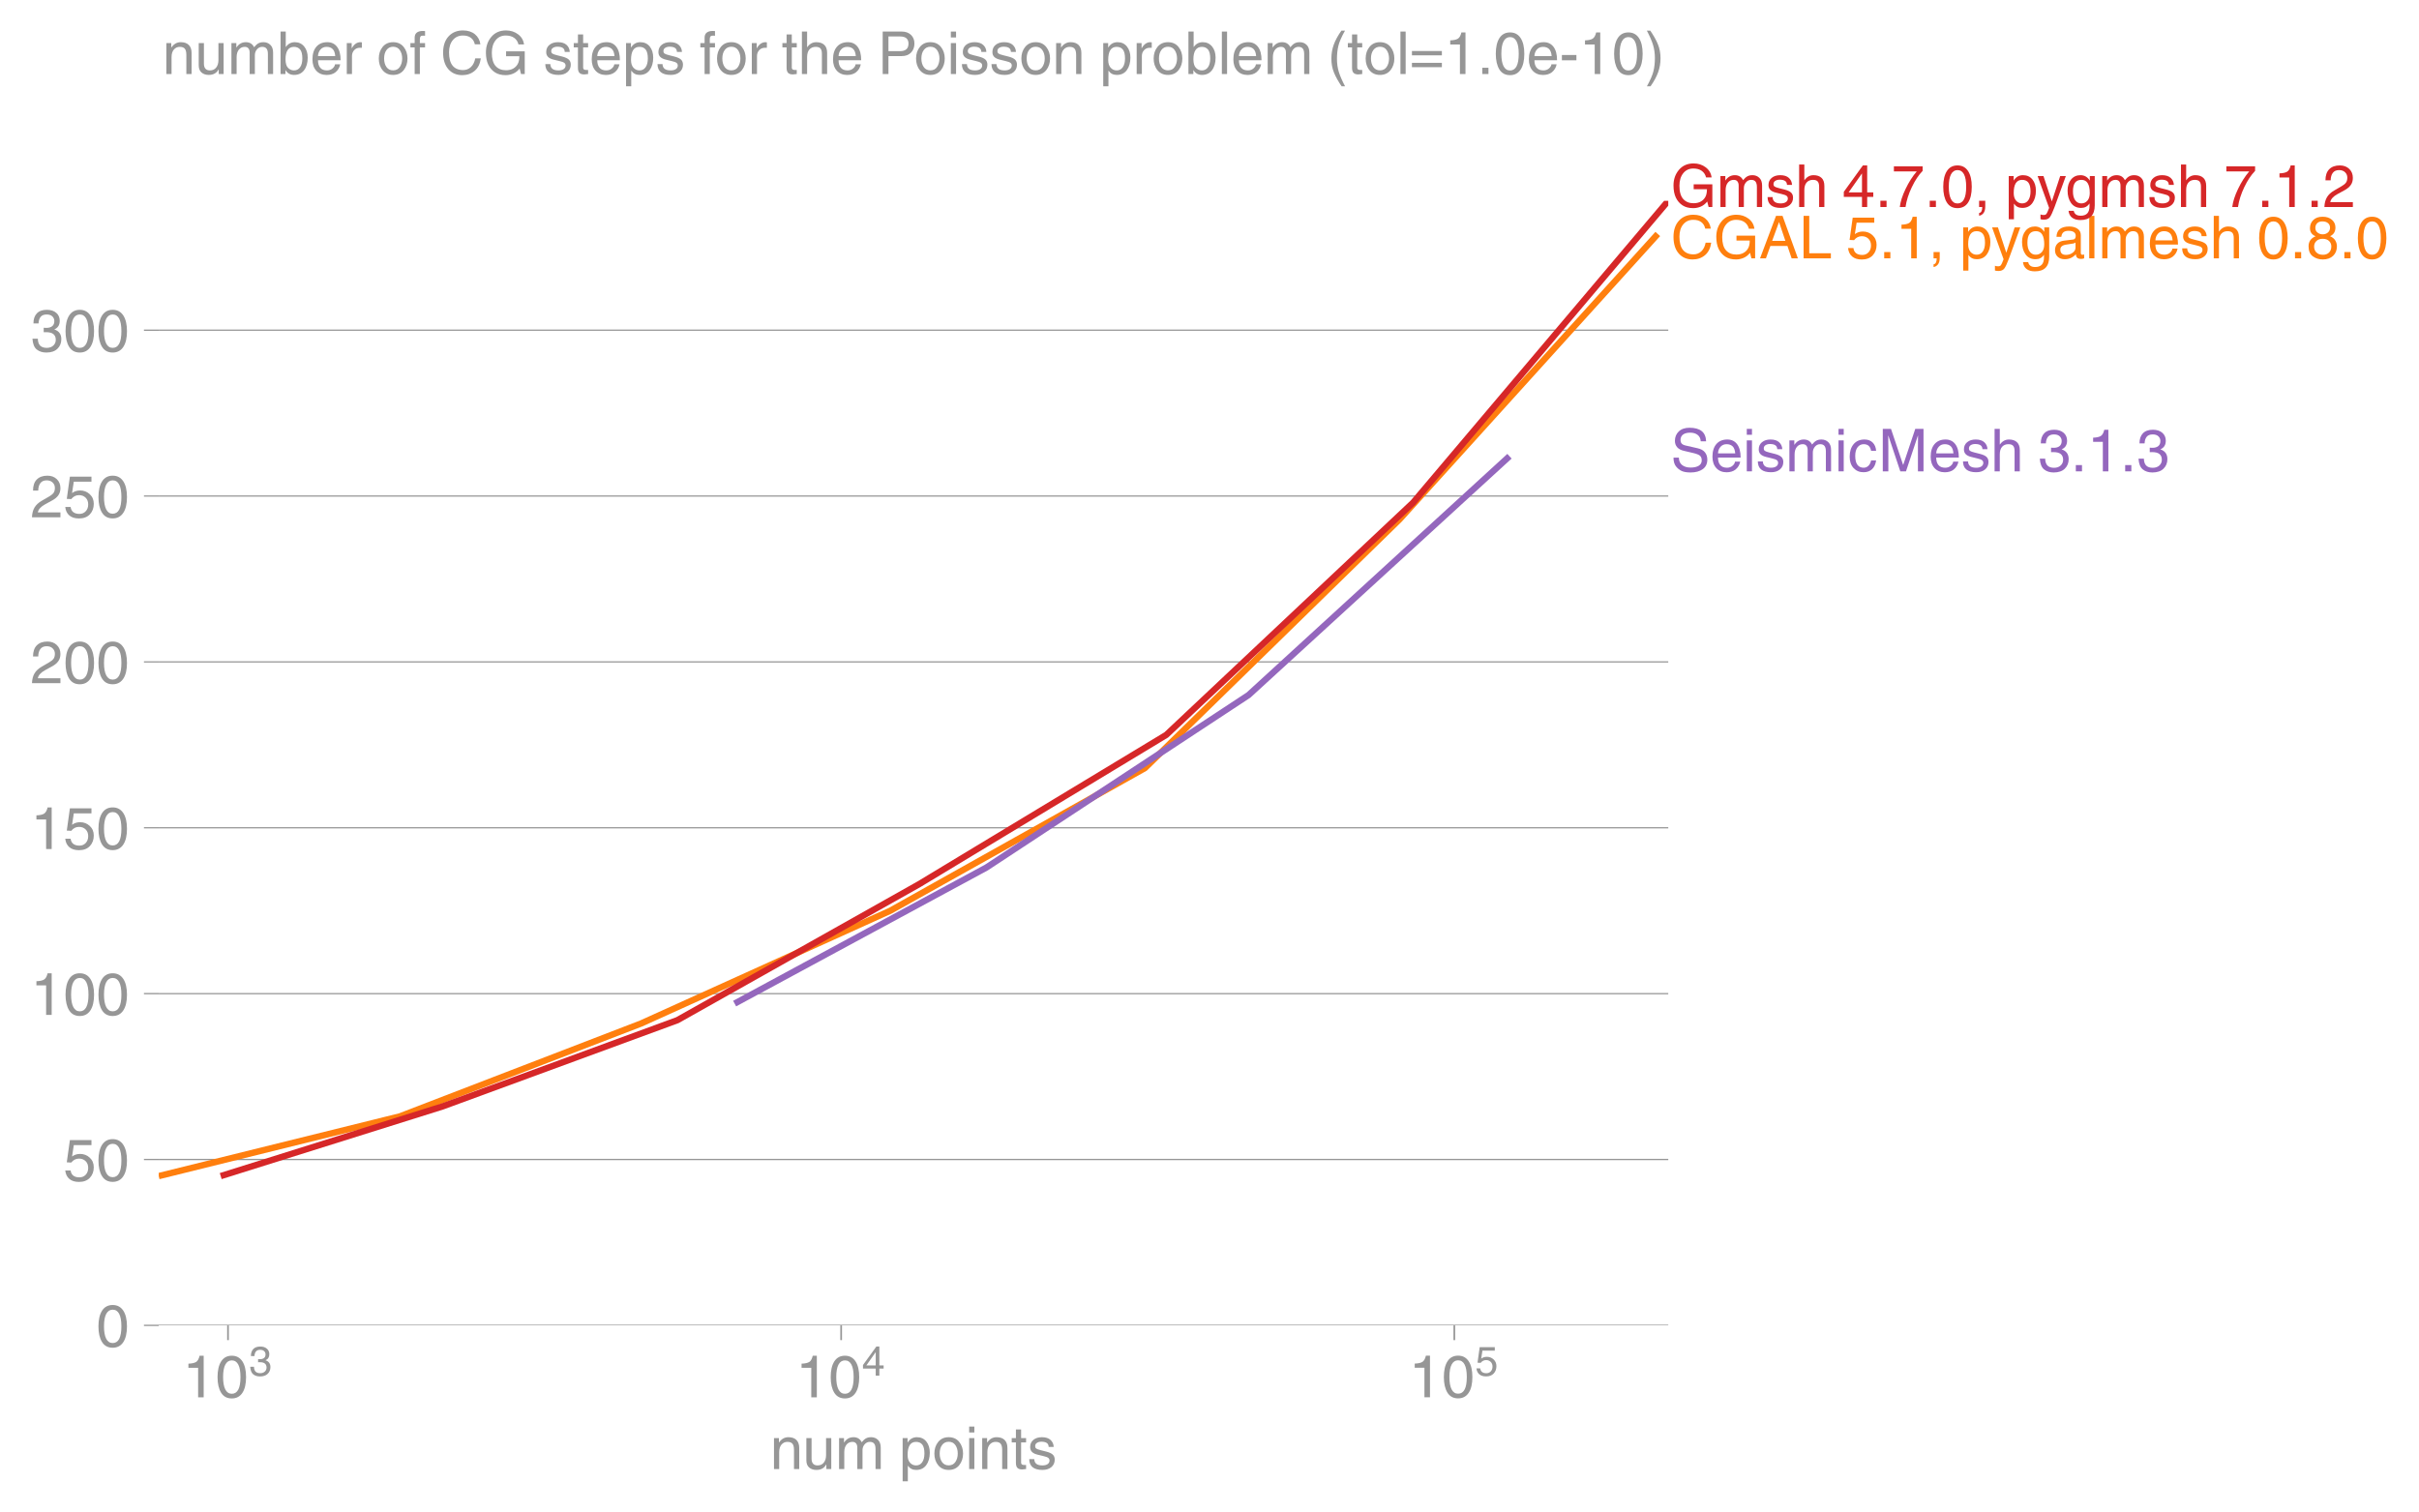
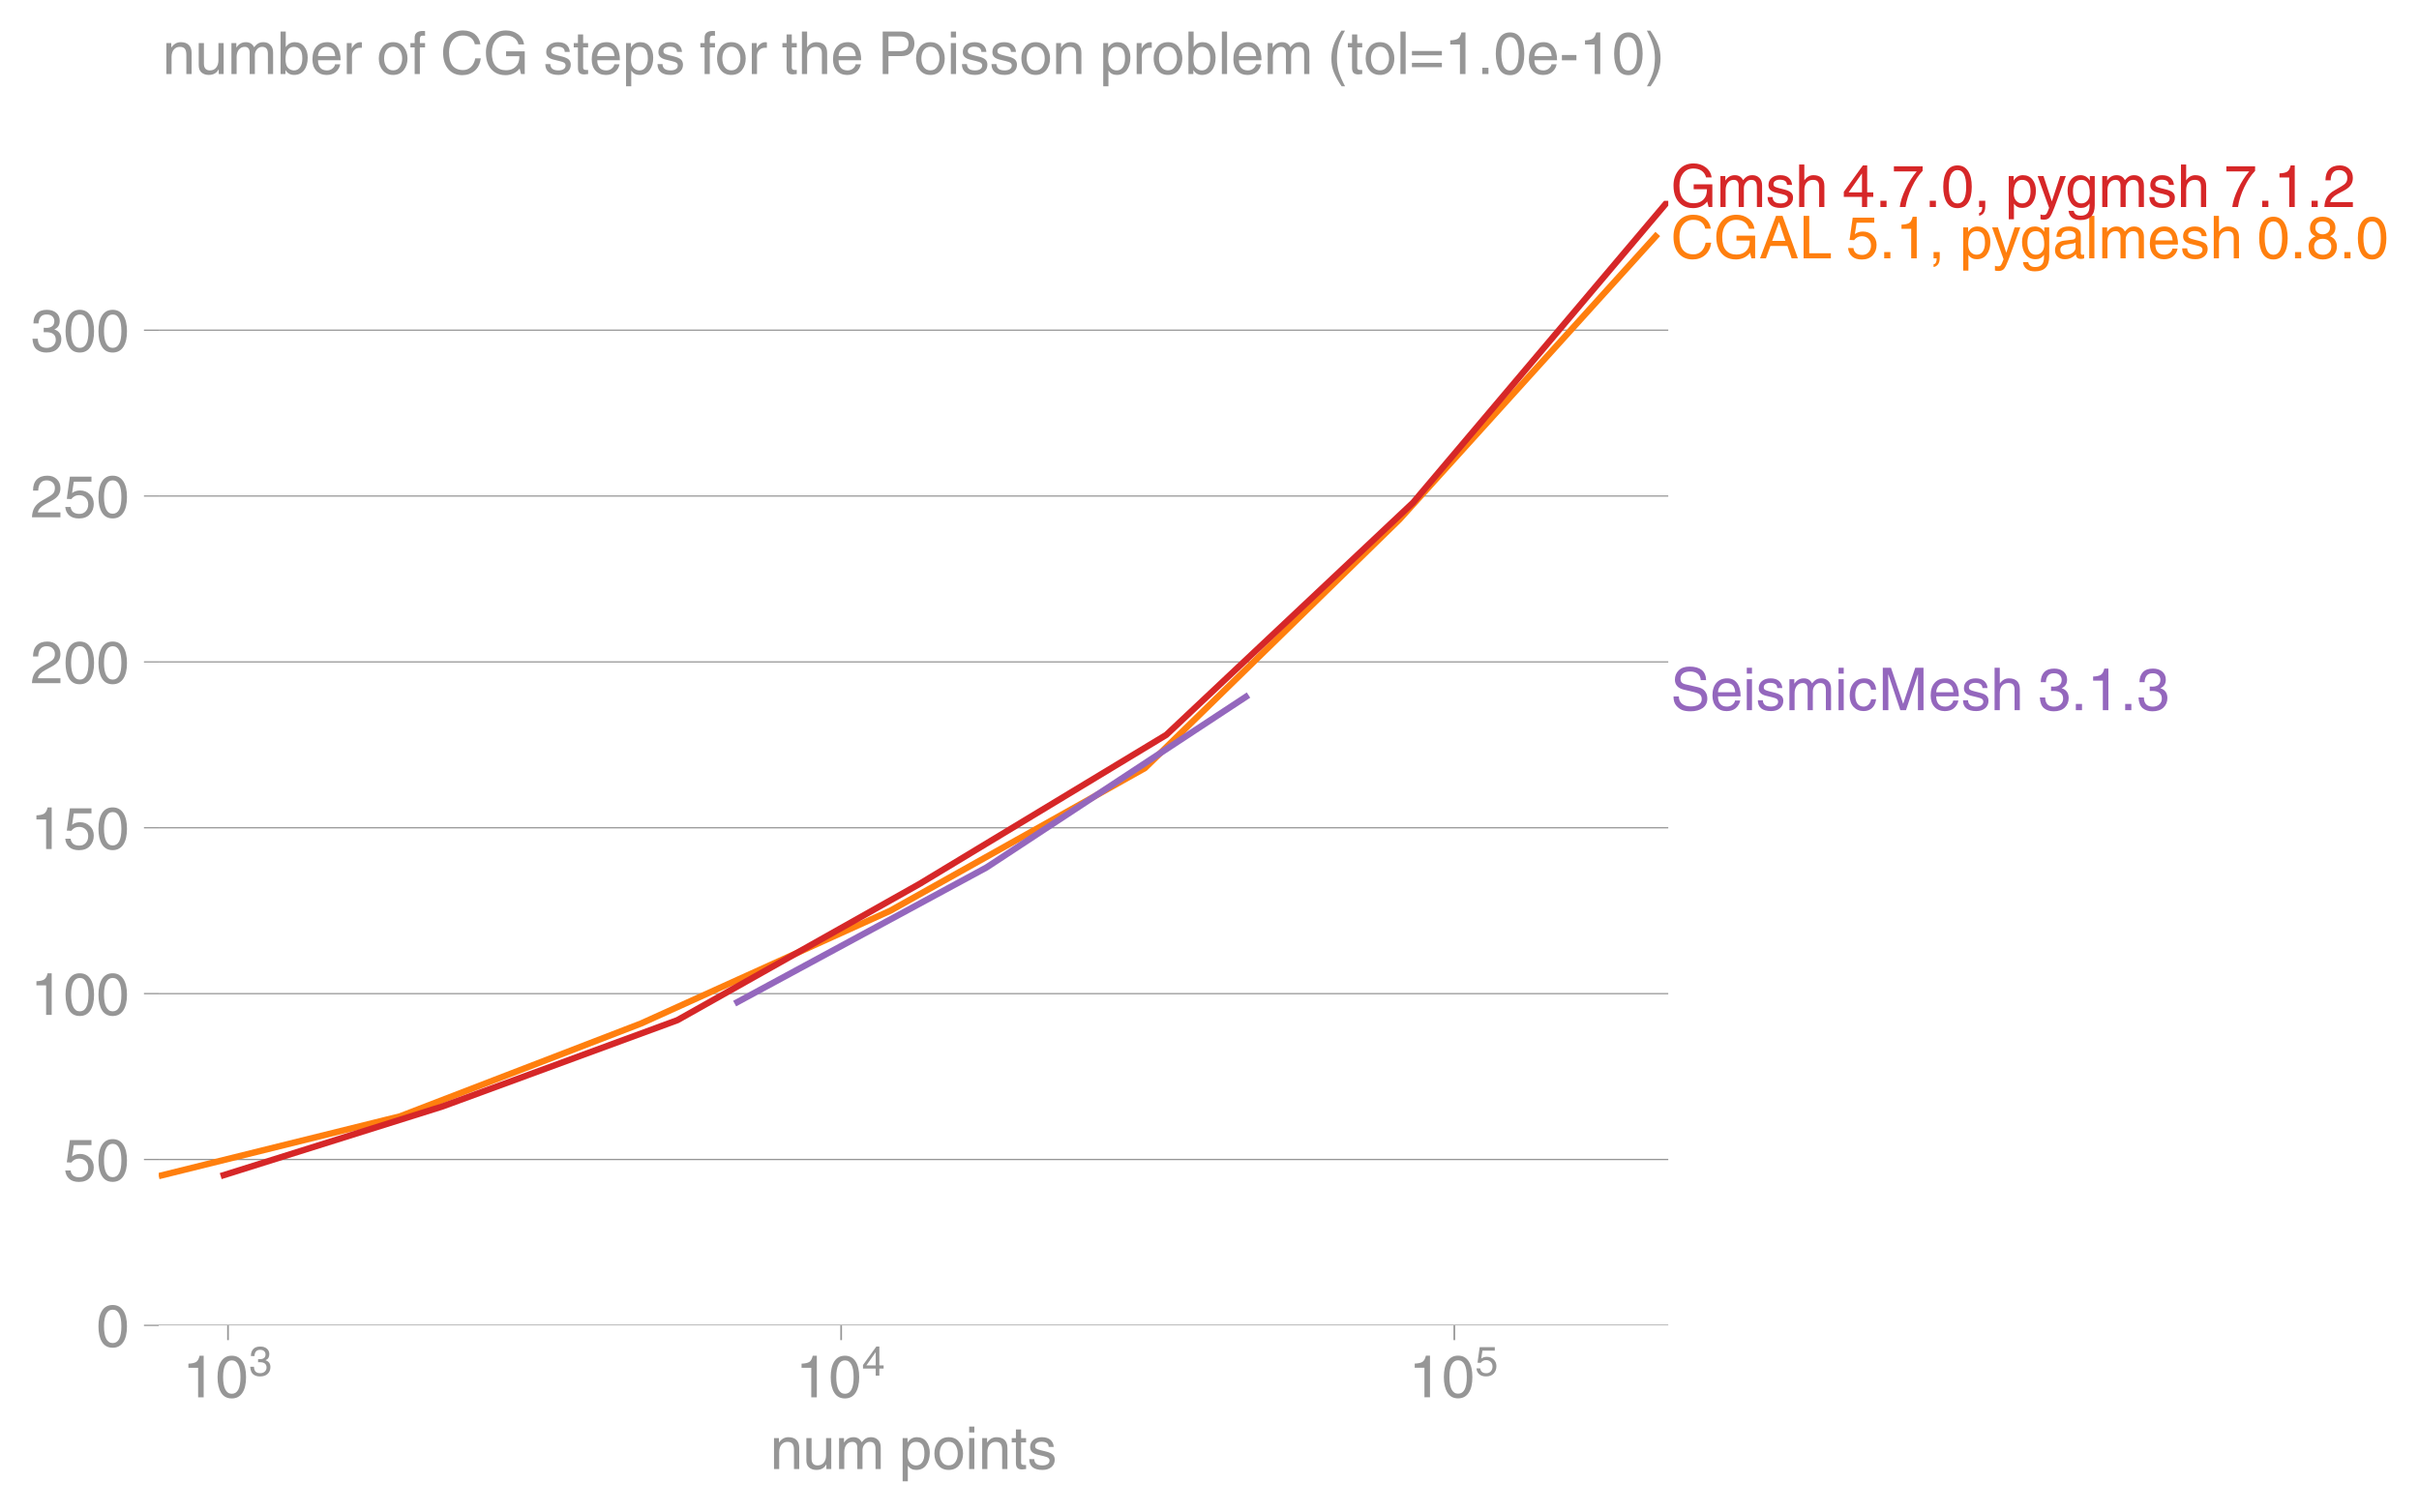
<svg xmlns="http://www.w3.org/2000/svg" xmlns:xlink="http://www.w3.org/1999/xlink" height="476.965" viewBox="0 0 572.283 357.724" width="763.045">
  <defs>
    <style>*{stroke-linecap:butt;stroke-linejoin:round}</style>
  </defs>
  <g id="figure_1">
    <path d="M0 357.724h572.283V0H0z" fill="none" id="patch_1" />
    <g id="axes_1">
      <path d="M37.556 313.628h357.12V47.516H37.556z" fill="none" id="patch_2" />
      <g id="matplotlib.axis_1">
        <g id="xtick_1">
          <g id="line2d_1">
            <defs>
-               <path d="M0 0v3.5" id="m6e368e9514" stroke="#969696" stroke-width=".4" />
-             </defs>
-             <use x="53.94" xlink:href="#m6e368e9514" y="313.628" fill="#969696" stroke="#969696" stroke-width=".4" />
+               <path d="M0 0v3.5" id="mb79c4e2ee7" stroke="#969696" stroke-width=".4" />
+             </defs>
+             <use x="53.94" xlink:href="#mb79c4e2ee7" y="313.628" fill="#969696" stroke="#969696" stroke-width=".4" />
          </g>
          <g transform="matrix(.14 0 0 -.14 43.16 330.678)" fill="#969696" id="text_1">
            <defs>
              <path d="M35.89 0h-9.374v49.906H10.109v6.985q8.594.28 12.782 2.75Q27.094 62.109 29 70.313h6.89z" id="HelveticaWorld-Regular-49" />
              <path d="M42.484 34.188q0 14.109-3.734 21.156-3.734 7.062-10.969 7.062-7.078 0-10.89-7.062-3.797-7.047-3.797-21.157 0-13.671 3.75-20.937Q20.609 6 27.78 6q7.235 0 10.969 7 3.734 7.016 3.734 21.188zm9.422 0q0-17.297-6.25-26.704-6.25-9.39-17.875-9.39-12.062 0-18.062 9.734-6 9.75-6 26.36 0 17.03 6.14 26.578 6.157 9.547 17.922 9.547 11.625 0 17.875-9.5t6.25-26.626z" id="HelveticaWorld-Regular-48" />
              <path d="M22.406 39.984q2.203-.187 4.594-.187 6.203 0 9.781 2.86 3.594 2.859 3.594 8.656 0 4.687-3.344 7.89-3.343 3.203-9.64 3.203-6.985 0-10.235-4.11-3.234-4.093-3.437-10.983h-8.64q0 10.984 5.765 16.984 5.765 6.016 16.937 6.016 9.922 0 15.828-5.11 5.907-5.094 5.907-13.39 0-10.704-9.032-14.5v-.204q11.72-4 11.72-16.406 0-9.906-6.595-16.265-6.593-6.344-18.703-6.344-9.906 0-16.312 5.203Q4.204 8.5 3.422 21.484H12.5q.203-8.109 4-11.797Q20.313 6 27.484 6q6.938 0 11.141 3.86 4.203 3.859 4.203 9.718 0 6.406-4.016 9.672-4 3.266-12.39 3.266-2 0-4.016-.094z" id="HelveticaWorld-Regular-51" />
            </defs>
            <use transform="translate(0 .173)" xlink:href="#HelveticaWorld-Regular-49" />
            <use transform="translate(55.615 .173)" xlink:href="#HelveticaWorld-Regular-48" />
            <use transform="matrix(.7 0 0 .7 112.146 36.781)" xlink:href="#HelveticaWorld-Regular-51" />
          </g>
        </g>
        <g id="xtick_2">
-           <use x="199" xlink:href="#m6e368e9514" y="313.628" fill="#969696" stroke="#969696" stroke-width=".4" id="line2d_2" />
+           <use x="199" xlink:href="#mb79c4e2ee7" y="313.628" fill="#969696" stroke="#969696" stroke-width=".4" id="line2d_2" />
          <g transform="matrix(.14 0 0 -.14 188.22 330.678)" fill="#969696" id="text_2">
            <defs>
              <path d="M10.594 24.703h22.61v31.89h-.188zM42 17.093V0h-8.797v17.094H2.484v8.593L34.72 70.314H42v-45.61h10.297v-7.61z" id="HelveticaWorld-Regular-52" />
            </defs>
            <use transform="translate(0 .173)" xlink:href="#HelveticaWorld-Regular-49" />
            <use transform="translate(55.615 .173)" xlink:href="#HelveticaWorld-Regular-48" />
            <use transform="matrix(.7 0 0 .7 112.146 36.781)" xlink:href="#HelveticaWorld-Regular-52" />
          </g>
        </g>
        <g id="xtick_3">
-           <use x="344.061" xlink:href="#m6e368e9514" y="313.628" fill="#969696" stroke="#969696" stroke-width=".4" id="line2d_3" />
+           <use x="344.061" xlink:href="#mb79c4e2ee7" y="313.628" fill="#969696" stroke="#969696" stroke-width=".4" id="line2d_3" />
          <g transform="matrix(.14 0 0 -.14 333.28 330.678)" fill="#969696" id="text_3">
            <defs>
              <path d="M14.703 40.922q5.813 4.39 13.625 4.39 9.469 0 16.281-6.296 6.813-6.297 6.813-16.22 0-10.78-6.578-17.796-6.563-7-18.422-7-10.313 0-16.266 5.047Q4.203 8.109 3.22 17.39h9.094q.671-5.672 4.437-8.672 3.766-3 10.453-3 6.485 0 10.64 4.484Q42 14.703 42 21.688q0 7.125-4.36 11.421-4.343 4.297-11.218 4.297-7.813 0-13.047-6.687l-7.563.39 5.266 37.594h36.438v-8.5H17.672z" id="HelveticaWorld-Regular-53" />
            </defs>
            <use transform="translate(0 .3)" xlink:href="#HelveticaWorld-Regular-49" />
            <use transform="translate(55.615 .3)" xlink:href="#HelveticaWorld-Regular-48" />
            <use transform="matrix(.7 0 0 .7 112.146 36.908)" xlink:href="#HelveticaWorld-Regular-53" />
          </g>
        </g>
        <g transform="matrix(.14 0 0 -.14 182.189 347.625)" fill="#969696" id="text_4">
          <defs>
            <path d="M49.219 0h-8.844v32.172q0 7.422-2.594 10.578-2.578 3.156-8.578 3.156-5.906 0-9.875-4.5-3.953-4.484-3.953-12.89V0H6.594v52.297h8.297v-7.375h.203q6.203 8.89 15.812 8.89 8.89 0 13.594-4.718 4.719-4.703 4.719-13.5z" id="HelveticaWorld-Regular-110" />
            <path d="M6.11 52.297h8.78V17.578q0-5.765 2.61-8.625Q20.125 6.11 25 6.11q6.781 0 10.594 4.797 3.812 4.813 3.812 12.578v28.813h8.782V0H39.89v7.625l-.188.188q-4.984-9.329-16.61-9.329-7.515 0-12.25 4.094Q6.11 6.688 6.11 14.703z" id="HelveticaWorld-Regular-117" />
            <path d="M6.594 52.297h8.297v-7.375h.203q5.906 8.89 15.812 8.89 9.813 0 13.922-8.5 3.75 4.594 7.266 6.547 3.515 1.953 8.703 1.953 6.781 0 11.484-4.453Q77 44.922 77 36.187V0h-8.781v33.797q0 6.094-2.297 9.094-2.297 3.015-7.422 3.015-5.172 0-8.75-4.203-3.563-4.203-3.563-9.812V0h-8.78v36.188q0 4.53-2.11 7.124-2.094 2.594-6.094 2.594-6.297 0-10.062-4.687-3.766-4.688-3.766-12.703V0H6.594z" id="HelveticaWorld-Regular-109" />
            <path d="M14.984 23.688q0-8.407 4.094-13 4.11-4.579 10.219-4.579 6.687 0 10.39 5.438 3.72 5.453 3.72 14.765 0 10.22-3.563 14.907-3.563 4.687-10.735 4.687-6.984 0-10.562-5.5-3.563-5.5-3.563-16.718zm-8.39 28.609h8.297v-7.375h.203q5.61 8.89 15.625 8.89 10.11 0 15.937-7.359 5.828-7.344 5.828-18.766 0-12.796-5.953-21Q40.578-1.515 29.5-1.515q-9.094 0-13.922 7.032h-.203v-26.22H6.594z" id="HelveticaWorld-Regular-112" />
            <path d="M12.703 26.219q0-8.735 3.953-14.375 3.953-5.64 11.219-5.64 7.531 0 11.438 5.905 3.906 5.907 3.906 14.11 0 8.297-3.907 14.078-3.906 5.797-11.437 5.797-6.969 0-11.078-5.453-4.094-5.438-4.094-14.422zm-8.984 0q0 11.672 6.484 19.625 6.5 7.968 17.672 7.968 11.438 0 17.875-8.062 6.453-8.047 6.453-19.531 0-11.516-6.406-19.625-6.39-8.11-17.922-8.11-11.078 0-17.625 7.86-6.531 7.86-6.531 19.875z" id="HelveticaWorld-Regular-111" />
            <path d="M6.594 61.813v9.968h8.781v-9.969zM15.375 0H6.594v52.297h8.781z" id="HelveticaWorld-Regular-105" />
            <path d="M17.188 45.016V10.984q0-2 1.093-3.046 1.11-1.047 3.938-1.047h3.375V0Q20.797-.688 19-.688q-5.516 0-8.063 2.641-2.53 2.64-2.53 8.547v34.516H1.311v7.28h7.094v14.595h8.781V52.297h8.407v-7.281z" id="HelveticaWorld-Regular-116" />
            <path d="M36.078 37.406q-.187 4.688-3.344 6.735-3.14 2.047-9.047 2.047-4.296 0-7.359-1.907-3.047-1.89-3.047-5.468 0-2.829 1.797-4.172 1.813-1.344 7.828-2.86l8.688-2.187q7.906-2 11.297-5.11 3.406-3.093 3.406-8.656 0-7.719-5.64-12.531-5.641-4.813-15.063-4.813-11 0-16.64 4.563-5.626 4.578-5.735 13.75h8.5q.203-5.422 3.594-8.063 3.39-2.625 10.171-2.625 5.516 0 8.766 2.188 3.25 2.203 3.25 6.11 0 2.78-2.11 4.437-2.093 1.672-8.296 3.078l-10.203 2.5q-6.203 1.562-9.157 4.656-2.953 3.094-2.953 8.031 0 7.72 5.516 12.203 5.531 4.5 14.406 4.5 9.485 0 14.531-4.624 5.047-4.61 5.344-11.782z" id="HelveticaWorld-Regular-115" />
          </defs>
          <use xlink:href="#HelveticaWorld-Regular-110" />
          <use x="55.176" xlink:href="#HelveticaWorld-Regular-117" />
          <use x="109.961" xlink:href="#HelveticaWorld-Regular-109" />
          <use x="192.969" xlink:href="#HelveticaWorld-Regular-32" />
          <use x="217.383" xlink:href="#HelveticaWorld-Regular-112" />
          <use x="273.877" xlink:href="#HelveticaWorld-Regular-111" />
          <use x="329.785" xlink:href="#HelveticaWorld-Regular-105" />
          <use x="351.807" xlink:href="#HelveticaWorld-Regular-110" />
          <use x="406.982" xlink:href="#HelveticaWorld-Regular-116" />
          <use x="434.668" xlink:href="#HelveticaWorld-Regular-115" />
        </g>
      </g>
      <g id="matplotlib.axis_2">
        <g id="ytick_1">
-           <path clip-path="url(#p221689248e)" d="M37.556 313.628h357.12" fill="none" stroke="#969696" stroke-linecap="square" stroke-width=".3" id="line2d_4" />
+           <path clip-path="url(#p3b1f706751)" d="M37.556 313.628h357.12" fill="none" stroke="#969696" stroke-linecap="square" stroke-width=".3" id="line2d_4" />
          <g id="line2d_5">
            <defs>
-               <path d="M0 0h-3.5" id="m60cf06d68a" stroke="#969696" stroke-width=".3" />
-             </defs>
-             <use x="37.556" xlink:href="#m60cf06d68a" y="313.628" fill="#969696" stroke="#969696" stroke-width=".3" />
+               <path d="M0 0h-3.5" id="m65517aae56" stroke="#969696" stroke-width=".3" />
+             </defs>
+             <use x="37.556" xlink:href="#m65517aae56" y="313.628" fill="#969696" stroke="#969696" stroke-width=".3" />
          </g>
          <use xlink:href="#HelveticaWorld-Regular-48" transform="matrix(.14 0 0 -.14 22.77 318.653)" fill="#969696" id="text_5" />
        </g>
        <g id="ytick_2">
-           <path clip-path="url(#p221689248e)" d="M37.556 274.379h357.12" fill="none" stroke="#969696" stroke-linecap="square" stroke-width=".3" id="line2d_6" />
-           <use x="37.556" xlink:href="#m60cf06d68a" y="274.379" fill="#969696" stroke="#969696" stroke-width=".3" id="line2d_7" />
+           <path clip-path="url(#p3b1f706751)" d="M37.556 274.379h357.12" fill="none" stroke="#969696" stroke-linecap="square" stroke-width=".3" id="line2d_6" />
+           <use x="37.556" xlink:href="#m65517aae56" y="274.379" fill="#969696" stroke="#969696" stroke-width=".3" id="line2d_7" />
          <g transform="matrix(.14 0 0 -.14 14.985 279.403)" fill="#969696" id="text_6">
            <use xlink:href="#HelveticaWorld-Regular-53" />
            <use x="55.615" xlink:href="#HelveticaWorld-Regular-48" />
          </g>
        </g>
        <g id="ytick_3">
-           <path clip-path="url(#p221689248e)" d="M37.556 235.13h357.12" fill="none" stroke="#969696" stroke-linecap="square" stroke-width=".3" id="line2d_8" />
-           <use x="37.556" xlink:href="#m60cf06d68a" y="235.129" fill="#969696" stroke="#969696" stroke-width=".3" id="line2d_9" />
+           <path clip-path="url(#p3b1f706751)" d="M37.556 235.13h357.12" fill="none" stroke="#969696" stroke-linecap="square" stroke-width=".3" id="line2d_8" />
+           <use x="37.556" xlink:href="#m65517aae56" y="235.129" fill="#969696" stroke="#969696" stroke-width=".3" id="line2d_9" />
          <g transform="matrix(.14 0 0 -.14 7.2 240.154)" fill="#969696" id="text_7">
            <use xlink:href="#HelveticaWorld-Regular-49" />
            <use x="55.615" xlink:href="#HelveticaWorld-Regular-48" />
            <use x="111.23" xlink:href="#HelveticaWorld-Regular-48" />
          </g>
        </g>
        <g id="ytick_4">
-           <path clip-path="url(#p221689248e)" d="M37.556 195.88h357.12" fill="none" stroke="#969696" stroke-linecap="square" stroke-width=".3" id="line2d_10" />
-           <use x="37.556" xlink:href="#m60cf06d68a" y="195.88" fill="#969696" stroke="#969696" stroke-width=".3" id="line2d_11" />
+           <path clip-path="url(#p3b1f706751)" d="M37.556 195.88h357.12" fill="none" stroke="#969696" stroke-linecap="square" stroke-width=".3" id="line2d_10" />
+           <use x="37.556" xlink:href="#m65517aae56" y="195.88" fill="#969696" stroke="#969696" stroke-width=".3" id="line2d_11" />
          <g transform="matrix(.14 0 0 -.14 7.2 200.904)" fill="#969696" id="text_8">
            <use xlink:href="#HelveticaWorld-Regular-49" />
            <use x="55.615" xlink:href="#HelveticaWorld-Regular-53" />
            <use x="111.23" xlink:href="#HelveticaWorld-Regular-48" />
          </g>
        </g>
        <g id="ytick_5">
-           <path clip-path="url(#p221689248e)" d="M37.556 156.63h357.12" fill="none" stroke="#969696" stroke-linecap="square" stroke-width=".3" id="line2d_12" />
-           <use x="37.556" xlink:href="#m60cf06d68a" y="156.63" fill="#969696" stroke="#969696" stroke-width=".3" id="line2d_13" />
+           <path clip-path="url(#p3b1f706751)" d="M37.556 156.63h357.12" fill="none" stroke="#969696" stroke-linecap="square" stroke-width=".3" id="line2d_12" />
+           <use x="37.556" xlink:href="#m65517aae56" y="156.63" fill="#969696" stroke="#969696" stroke-width=".3" id="line2d_13" />
          <g transform="matrix(.14 0 0 -.14 7.2 161.655)" fill="#969696" id="text_9">
            <defs>
              <path d="M4.39 45.125q0 12.39 6.391 18.781 6.406 6.407 17.938 6.407 9.656 0 15.812-5.86 6.157-5.86 6.157-15.14 0-7.22-3.547-12.188-3.532-4.953-10.422-8.703l-12.11-6.64Q13.922 15.921 12.5 8.296h38.188V0H2.593q.39 9.906 4.297 16.5 3.906 6.594 12.203 11.375l12.593 7.328q5.032 2.89 7.329 5.984 2.297 3.094 2.297 8.516 0 5.375-3.766 9.031-3.75 3.672-10.156 3.672-7.078 0-10.594-4.672-3.516-4.656-3.61-12.609z" id="HelveticaWorld-Regular-50" />
            </defs>
            <use xlink:href="#HelveticaWorld-Regular-50" />
            <use x="55.615" xlink:href="#HelveticaWorld-Regular-48" />
            <use x="111.23" xlink:href="#HelveticaWorld-Regular-48" />
          </g>
        </g>
        <g id="ytick_6">
-           <path clip-path="url(#p221689248e)" d="M37.556 117.38h357.12" fill="none" stroke="#969696" stroke-linecap="square" stroke-width=".3" id="line2d_14" />
-           <use x="37.556" xlink:href="#m60cf06d68a" y="117.38" fill="#969696" stroke="#969696" stroke-width=".3" id="line2d_15" />
+           <path clip-path="url(#p3b1f706751)" d="M37.556 117.38h357.12" fill="none" stroke="#969696" stroke-linecap="square" stroke-width=".3" id="line2d_14" />
+           <use x="37.556" xlink:href="#m65517aae56" y="117.38" fill="#969696" stroke="#969696" stroke-width=".3" id="line2d_15" />
          <g transform="matrix(.14 0 0 -.14 7.2 122.405)" fill="#969696" id="text_10">
            <use xlink:href="#HelveticaWorld-Regular-50" />
            <use x="55.615" xlink:href="#HelveticaWorld-Regular-53" />
            <use x="111.23" xlink:href="#HelveticaWorld-Regular-48" />
          </g>
        </g>
        <g id="ytick_7">
-           <path clip-path="url(#p221689248e)" d="M37.556 78.13h357.12" fill="none" stroke="#969696" stroke-linecap="square" stroke-width=".3" id="line2d_16" />
-           <use x="37.556" xlink:href="#m60cf06d68a" y="78.131" fill="#969696" stroke="#969696" stroke-width=".3" id="line2d_17" />
+           <path clip-path="url(#p3b1f706751)" d="M37.556 78.13h357.12" fill="none" stroke="#969696" stroke-linecap="square" stroke-width=".3" id="line2d_16" />
+           <use x="37.556" xlink:href="#m65517aae56" y="78.131" fill="#969696" stroke="#969696" stroke-width=".3" id="line2d_17" />
          <g transform="matrix(.14 0 0 -.14 7.2 83.156)" fill="#969696" id="text_11">
            <use xlink:href="#HelveticaWorld-Regular-51" />
            <use x="55.615" xlink:href="#HelveticaWorld-Regular-48" />
            <use x="111.23" xlink:href="#HelveticaWorld-Regular-48" />
          </g>
        </g>
      </g>
-       <path clip-path="url(#p221689248e)" d="M37.556 278.304l57.052-14.13 57.054-21.98 58.971-26.69 60.24-33.754 60.258-58.875 61.063-67.509" fill="none" stroke="#ff7f0e" stroke-linecap="square" stroke-width="1.5" id="line2d_18" />
-       <path clip-path="url(#p221689248e)" d="M52.216 278.304l52.475-16.485 55.56-20.41 57.192-32.185 58.472-35.324 58.378-54.95 60.383-71.434" fill="none" stroke="#d62728" stroke-linecap="square" stroke-width="1.5" id="line2d_19" />
-       <path clip-path="url(#p221689248e)" d="M173.799 237.484l59.543-32.185 62.03-40.82 61.737-56.518" fill="none" stroke="#9467bd" stroke-linecap="square" stroke-width="1.5" id="line2d_20" />
+       <path clip-path="url(#p3b1f706751)" d="M37.556 278.304l57.052-14.13 57.054-21.98 58.971-26.69 60.24-33.754 60.258-58.875 61.063-67.509" fill="none" stroke="#ff7f0e" stroke-linecap="square" stroke-width="1.5" id="line2d_18" />
+       <path clip-path="url(#p3b1f706751)" d="M52.216 278.304l52.475-16.485 55.56-20.41 57.192-32.185 58.472-35.324 58.378-54.95 60.383-71.434" fill="none" stroke="#d62728" stroke-linecap="square" stroke-width="1.5" id="line2d_19" />
+       <path clip-path="url(#p3b1f706751)" d="M173.799 237.484l59.543-32.185 62.03-40.82" fill="none" stroke="#9467bd" stroke-linecap="square" stroke-width="1.5" id="line2d_20" />
      <g transform="matrix(.14 0 0 -.14 395.3 61.129)" fill="#ff7f0e" id="text_12">
        <defs>
          <path d="M58.016 50.203q-1.625 7.313-6.782 11.094-5.14 3.797-13.343 3.797-10.594 0-17.047-7.703-6.438-7.688-6.438-20.766 0-15.14 6.094-22.547 6.11-7.39 17.688-7.39 7.609 0 13.093 5.046 5.5 5.063 7.407 14.688h9.421Q66.22 12.594 57.625 5.344t-20.906-7.25q-14.703 0-23.516 10.11Q4.391 18.311 4.391 36.28q0 17.328 9.203 27.36 9.203 10.047 24.297 10.047 12.5 0 20.265-6.454 7.766-6.437 9.235-17.03z" id="HelveticaWorld-Regular-67" />
          <path d="M38.484 38.375h31.532V0h-6.297l-2.344 9.281Q56.781 3.421 50.578.75q-6.187-2.656-12.875-2.656-10.797 0-18.047 4.703-7.25 4.719-11.265 13.015-4 8.313-4 20.72 0 15.468 9.203 26.312 9.203 10.843 24.781 10.843 11.625 0 20.313-6.5Q67.39 60.688 68.796 50h-9.375q-1.703 7.078-7.219 11.078-5.516 4.016-14.312 4.016-10.594 0-17.047-7.985-6.438-7.984-6.438-21.125 0-15.28 6.39-22.437Q27.204 6.39 38.282 6.39q7.235 0 12.235 2.859 5 2.86 7.687 7.766 2.688 4.906 2.688 13.062H38.484z" id="HelveticaWorld-Regular-71" />
          <path d="M44 29.5L33.406 61.078h-.203L21.687 29.5zm-25.297-8.594L11.188 0h-9.97l27 71.781h10.985L65.187 0H54.594l-7.078 20.906z" id="HelveticaWorld-Regular-65" />
          <path d="M17.672 8.594h36.531V0H8.11v71.781h9.563z" id="HelveticaWorld-Regular-76" />
          <path d="M19.094 0H8.687v10.594h10.407z" id="HelveticaWorld-Regular-46" />
          <path d="M8.688 10.594h10.406V.78q0-7.422-3.078-11.172-3.078-3.765-7.328-4.312v4.594Q14.015-9.422 14.015 0H8.687z" id="HelveticaWorld-Regular-44" />
          <path d="M39.016 52.297h9.562L29.891.984q-.5-1.375-.985-2.593-4.25-11.329-7.328-15.547-3.078-4.235-9.953-4.235-3.61 0-5.906.782v8.015q2.484-.89 5.468-.89 3.22 0 4.704 2.03 1.5 2.032 4.421 9.938L.875 52.297h9.922L24.812 9.719H25z" id="HelveticaWorld-Regular-121" />
          <path d="M12.984 26.313q0-9.61 3.813-14.907Q20.609 6.11 27.094 6.11q6.312 0 10.312 4.579 4 4.593 4 13 0 11.03-3.5 16.625-3.484 5.593-10.61 5.593-7.171 0-10.75-4.765-3.562-4.766-3.562-14.828zM49.812 2.983q0-12.609-6.062-18.797-6.047-6.203-18.266-6.203-8.78 0-13.984 4.047Q6.297-13.922 5.516-6.39h8.796q.672-3.812 3.532-6.062 2.86-2.25 8.281-2.25 7.375 0 11.125 3.969 3.766 3.953 3.766 12.828v3.719h-.188q-4.937-7.329-13.922-7.329-11.187 0-17.093 8.25-5.907 8.25-5.907 20.953 0 11.625 5.953 18.875 5.97 7.25 15.829 7.25 9.906 0 15.625-8.89h.187v7.375h8.313z" id="HelveticaWorld-Regular-103" />
          <path d="M38.375 26.703q-.969-1.015-3.828-1.656-2.86-.625-10.672-1.656-5.766-.688-8.469-2.844-2.703-2.14-2.703-5.656 0-4.297 2.281-6.688 2.297-2.39 7.329-2.39 6.296 0 11.171 3.578 4.891 3.593 4.891 8.718zM6.203 36.375q.297 8.844 5.734 13.14 5.454 4.297 15.844 4.297 8.297 0 13.907-3.765 5.624-3.75 5.624-10.844V9.078Q47.313 6 50.094 6q1.125 0 2.89.39V0Q50.594-.984 48-.984q-4.5 0-6.703 1.921-2.188 1.938-2.281 6.047-7.516-8.5-18.891-8.5-7.422 0-11.922 4.204Q3.72 6.89 3.72 13.624q0 6.89 3.906 11.125Q11.531 29 19 29.89l15.516 1.891q4.203.64 4.203 6.203 0 4.11-3.047 6.297-3.047 2.203-9.25 2.203-5.516 0-8.485-2.437-2.953-2.438-3.53-7.672z" id="HelveticaWorld-Regular-97" />
          <path d="M15.375 0H6.594v71.781h8.781z" id="HelveticaWorld-Regular-108" />
          <path d="M42.484 30.328q-.687 8.485-4.5 12.031-3.797 3.547-10.109 3.547-6.39 0-10.328-4.5-3.922-4.484-4.172-11.078zm8.391-13.922q-1.453-8.11-7.953-13.422-5.719-4.5-15.047-4.593-10.984.093-17.438 7.203Q4 12.704 4 24.704q0 13.78 6.64 21.437 6.641 7.672 18.47 7.672 10.593 0 16.546-7.922 5.953-7.907 5.953-22.594H13.375q0-8.203 3.813-12.703Q21 6.109 28.608 6.109q5.375 0 9.235 3.235 3.86 3.25 4.25 7.062z" id="HelveticaWorld-Regular-101" />
          <path d="M49.219 0h-8.844v34.188q0 6.296-2.438 9-2.437 2.718-7.953 2.718-6.797 0-10.703-4.406-3.906-4.39-3.906-12.984V0H6.594v71.781h8.781V45.312h.203q6 8.5 15.328 8.5 8.594 0 13.453-4.5 4.86-4.484 4.86-13.718z" id="HelveticaWorld-Regular-104" />
          <path d="M27.594 40.578q5.422 0 8.953 3.094 3.547 3.11 3.547 8.234 0 4.594-3.407 7.547-3.39 2.953-9.687 2.953-5.61 0-8.672-3.11-3.047-3.093-3.047-7.874 0-5.125 3.813-7.984 3.812-2.86 8.5-2.86zm.093-7.562q-6.78 0-10.64-3.766-3.86-3.766-3.86-9.234 0-6.297 3.907-10.157Q21 6 28.219 6q6.406 0 10.234 3.86 3.828 3.859 3.828 10.265 0 5.469-3.828 9.172-3.828 3.719-10.766 3.719zM49.22 52.203q0-10.594-9.032-14.797 6.204-2.781 8.86-7.36 2.656-4.562 2.656-9.733 0-10.016-6.453-16.125-6.438-6.094-17.375-6.094-9.563 0-16.813 5.25-7.25 5.25-7.25 17.062 0 11.922 11.907 16.907-9.516 3.796-9.516 13.671 0 8.297 5.64 13.813 5.641 5.516 15.641 5.516 10.016 0 15.875-5.204 5.86-5.203 5.86-12.906z" id="HelveticaWorld-Regular-56" />
        </defs>
        <use xlink:href="#HelveticaWorld-Regular-67" />
        <use x="72.314" xlink:href="#HelveticaWorld-Regular-71" />
        <use x="149.414" xlink:href="#HelveticaWorld-Regular-65" />
        <use x="216.113" xlink:href="#HelveticaWorld-Regular-76" />
        <use x="271.729" xlink:href="#HelveticaWorld-Regular-32" />
        <use x="296.143" xlink:href="#HelveticaWorld-Regular-53" />
        <use x="351.758" xlink:href="#HelveticaWorld-Regular-46" />
        <use x="379.541" xlink:href="#HelveticaWorld-Regular-49" />
        <use x="435.156" xlink:href="#HelveticaWorld-Regular-44" />
        <use x="462.939" xlink:href="#HelveticaWorld-Regular-32" />
        <use x="487.354" xlink:href="#HelveticaWorld-Regular-112" />
        <use x="541.848" xlink:href="#HelveticaWorld-Regular-121" />
        <use x="589.457" xlink:href="#HelveticaWorld-Regular-103" />
        <use x="645.365" xlink:href="#HelveticaWorld-Regular-97" />
        <use x="700.297" xlink:href="#HelveticaWorld-Regular-108" />
        <use x="722.318" xlink:href="#HelveticaWorld-Regular-109" />
        <use x="805.326" xlink:href="#HelveticaWorld-Regular-101" />
        <use x="860.746" xlink:href="#HelveticaWorld-Regular-115" />
        <use x="910.746" xlink:href="#HelveticaWorld-Regular-104" />
        <use x="965.922" xlink:href="#HelveticaWorld-Regular-32" />
        <use x="990.336" xlink:href="#HelveticaWorld-Regular-48" />
        <use x="1045.951" xlink:href="#HelveticaWorld-Regular-46" />
        <use x="1073.734" xlink:href="#HelveticaWorld-Regular-56" />
        <use x="1129.35" xlink:href="#HelveticaWorld-Regular-46" />
        <use x="1157.133" xlink:href="#HelveticaWorld-Regular-48" />
      </g>
      <g transform="matrix(.14 0 0 -.14 395.3 48.987)" fill="#d62728" id="text_13">
        <defs>
          <path d="M3.719 68.797h48.578v-7.719Q42.28 50.875 33.984 33.484 25.687 16.11 23.391 0h-9.672q1.469 13.281 9.719 30.531 8.25 17.266 18.953 29.672H3.719z" id="HelveticaWorld-Regular-55" />
        </defs>
        <use xlink:href="#HelveticaWorld-Regular-71" />
        <use x="77.1" xlink:href="#HelveticaWorld-Regular-109" />
        <use x="160.107" xlink:href="#HelveticaWorld-Regular-115" />
        <use x="210.107" xlink:href="#HelveticaWorld-Regular-104" />
        <use x="265.283" xlink:href="#HelveticaWorld-Regular-32" />
        <use x="289.697" xlink:href="#HelveticaWorld-Regular-52" />
        <use x="345.313" xlink:href="#HelveticaWorld-Regular-46" />
        <use x="373.096" xlink:href="#HelveticaWorld-Regular-55" />
        <use x="428.711" xlink:href="#HelveticaWorld-Regular-46" />
        <use x="456.494" xlink:href="#HelveticaWorld-Regular-48" />
        <use x="512.109" xlink:href="#HelveticaWorld-Regular-44" />
        <use x="539.893" xlink:href="#HelveticaWorld-Regular-32" />
        <use x="564.307" xlink:href="#HelveticaWorld-Regular-112" />
        <use x="618.801" xlink:href="#HelveticaWorld-Regular-121" />
        <use x="666.41" xlink:href="#HelveticaWorld-Regular-103" />
        <use x="722.318" xlink:href="#HelveticaWorld-Regular-109" />
        <use x="805.326" xlink:href="#HelveticaWorld-Regular-115" />
        <use x="855.326" xlink:href="#HelveticaWorld-Regular-104" />
        <use x="910.502" xlink:href="#HelveticaWorld-Regular-32" />
        <use x="934.916" xlink:href="#HelveticaWorld-Regular-55" />
        <use x="990.531" xlink:href="#HelveticaWorld-Regular-46" />
        <use x="1018.314" xlink:href="#HelveticaWorld-Regular-49" />
        <use x="1073.93" xlink:href="#HelveticaWorld-Regular-46" />
        <use x="1101.713" xlink:href="#HelveticaWorld-Regular-50" />
      </g>
-       <g transform="matrix(.14 0 0 -.14 395.3 111.536)" fill="#9467bd" id="text_14">
+       <g transform="matrix(.14 0 0 -.14 395.3 168.055)" fill="#9467bd" id="text_14">
        <defs>
          <path d="M50.39 50.781q-.296 6.844-5.109 10.719-4.797 3.875-12.656 3.875-7.922 0-12.172-3.25-4.234-3.234-4.234-9.344 0-3.265 1.843-5.61 1.86-2.343 6.641-3.468l20.516-4.687q8.297-1.813 12.297-6.875 4.015-5.047 4.015-12.313 0-10.64-7.812-16.187-7.813-5.547-20.313-5.547-9.531 0-15.031 2.437-5.484 2.453-9.734 7.766-4.25 5.328-4.25 14.89h9.093q0-8 5.313-12.406 5.328-4.39 14.5-4.39 8.89 0 13.844 3.156 4.953 3.156 4.953 8.953 0 5.281-2.953 7.89Q46.188 29 37.594 31l-15.469 3.625q-7.719 1.75-11.531 6.125Q6.78 45.125 6.78 51.516q0 9.672 6.516 15.922 6.531 6.25 18.203 6.25 13.172 0 20.328-5.5 7.156-5.485 7.688-17.407z" id="HelveticaWorld-Regular-83" />
          <path d="M39.594 34.719q-1.89 11.187-12.39 11.187-6.5 0-10.454-5.203-3.953-5.203-3.953-14.484 0-10.11 3.656-15.11 3.672-5 10.64-5 4.688 0 8.11 3.438 3.422 3.437 4.39 8.953h8.5q-1.312-9.703-6.859-14.86-5.547-5.156-14.328-5.156-10.297 0-16.89 7.047-6.594 7.063-6.594 19.172 0 13.281 6.594 21.188 6.593 7.922 18.5 7.922 8.687 0 13.843-5.204 5.157-5.203 5.735-13.89z" id="HelveticaWorld-Regular-99" />
          <path d="M67.484 0v42.39q0 .829.094 8.126t.094 9.78h-.281L47.312 0h-9.609L17.578 60.203h-.297q0-3.61.094-10.297.11-6.687.11-7.515V0H8.108v71.781h13.86L42.39 11.078h.28l20.313 60.703h13.922V0z" id="HelveticaWorld-Regular-77" />
        </defs>
        <use xlink:href="#HelveticaWorld-Regular-83" />
        <use x="66.211" xlink:href="#HelveticaWorld-Regular-101" />
        <use x="121.631" xlink:href="#HelveticaWorld-Regular-105" />
        <use x="143.652" xlink:href="#HelveticaWorld-Regular-115" />
        <use x="193.652" xlink:href="#HelveticaWorld-Regular-109" />
        <use x="276.66" xlink:href="#HelveticaWorld-Regular-105" />
        <use x="298.682" xlink:href="#HelveticaWorld-Regular-99" />
        <use x="349.951" xlink:href="#HelveticaWorld-Regular-77" />
        <use x="434.961" xlink:href="#HelveticaWorld-Regular-101" />
        <use x="490.381" xlink:href="#HelveticaWorld-Regular-115" />
        <use x="540.381" xlink:href="#HelveticaWorld-Regular-104" />
        <use x="595.557" xlink:href="#HelveticaWorld-Regular-32" />
        <use x="619.971" xlink:href="#HelveticaWorld-Regular-51" />
        <use x="675.586" xlink:href="#HelveticaWorld-Regular-46" />
        <use x="703.369" xlink:href="#HelveticaWorld-Regular-49" />
        <use x="758.984" xlink:href="#HelveticaWorld-Regular-46" />
        <use x="786.768" xlink:href="#HelveticaWorld-Regular-51" />
      </g>
      <g transform="matrix(.14 0 0 -.14 38.434 17.516)" fill="#969696" id="text_15">
        <defs>
          <path d="M43.406 26.313q0 10.5-3.718 15.046-3.704 4.547-10.579 4.547-6.984-.11-10.562-5.453Q14.984 35.11 14.984 25q0-10.297 4.297-14.594Q23.578 6.11 29.297 6.11q6.5 0 10.297 5.344 3.812 5.344 3.812 14.86zM6.594 0v71.781h8.781V45.703h.203q5.61 8.11 15.14 8.11 9.766 0 15.766-7.25t6-18.876q0-13.093-6.062-21.156Q40.375-1.516 29.5-1.516q-9.578 0-14.406 8.016h-.203V0z" id="HelveticaWorld-Regular-98" />
          <path d="M15.375 0H6.594v52.297h8.297v-8.688h.203q5.703 10.203 14.687 10.203 1.422 0 2.297-.296V44.39h-3.266q-5.906 0-9.671-4.016-3.766-4-3.766-9.953z" id="HelveticaWorld-Regular-114" />
          <path d="M17.188 45.016V0H8.405v45.016H1.22v7.28h7.187v8.985q0 5.907 3.578 8.703 3.594 2.813 10.032 2.813 2.203 0 3.968-.188v-7.906q-1.562.188-3.578.188-2.922 0-4.078-1.438-1.14-1.437-1.14-4.656v-6.5h8.796v-7.281z" id="HelveticaWorld-Regular-102" />
          <path d="M17.828 38.625H37.11q7.282 0 10.938 3.188 3.656 3.203 3.656 9.703 0 5.812-3.516 8.89-3.515 3.078-10.687 3.078H17.828zm0-38.625H8.11v71.781h32.266q9.625 0 15.484-5.594 5.86-5.593 5.86-14.578 0-9.328-5.672-15.312-5.656-5.969-15.672-5.969H17.828z" id="HelveticaWorld-Regular-80" />
          <path d="M29.781 73.297q-8.875-15.875-11.218-25.844-2.344-9.953-2.344-21.969 0-11.859 3.187-22.125Q22.61-6.89 29.891-20.703h-5.86Q15.72-8.593 11.25 2.187 6.781 12.985 6.781 26.125q0 12.36 4.047 23.563 4.063 11.203 12.86 23.609z" id="HelveticaWorld-Regular-40" />
          <path d="M54.594 31.578H4v7.328h50.594zm0-20H4v7.328h50.594z" id="HelveticaWorld-Regular-61" />
          <path d="M28.906 23.188H4.391v8.984h24.515z" id="HelveticaWorld-Regular-45" />
          <path d="M3.516-20.703q8.796 15.922 11.14 25.86Q17 15.093 17 27.093q0 11.922-3.156 22.172T3.422 73.296h5.765q8.391-12.109 12.86-22.905 4.469-10.797 4.469-23.875 0-12.407-4.063-23.61-4.047-11.203-12.828-23.61z" id="HelveticaWorld-Regular-41" />
        </defs>
        <use xlink:href="#HelveticaWorld-Regular-110" />
        <use x="55.176" xlink:href="#HelveticaWorld-Regular-117" />
        <use x="109.961" xlink:href="#HelveticaWorld-Regular-109" />
        <use x="192.969" xlink:href="#HelveticaWorld-Regular-98" />
        <use x="249.463" xlink:href="#HelveticaWorld-Regular-101" />
        <use x="304.883" xlink:href="#HelveticaWorld-Regular-114" />
        <use x="337.451" xlink:href="#HelveticaWorld-Regular-32" />
        <use x="361.865" xlink:href="#HelveticaWorld-Regular-111" />
        <use x="417.773" xlink:href="#HelveticaWorld-Regular-102" />
        <use x="445.459" xlink:href="#HelveticaWorld-Regular-32" />
        <use x="469.873" xlink:href="#HelveticaWorld-Regular-67" />
        <use x="542.188" xlink:href="#HelveticaWorld-Regular-71" />
        <use x="619.287" xlink:href="#HelveticaWorld-Regular-32" />
        <use x="643.701" xlink:href="#HelveticaWorld-Regular-115" />
        <use x="693.701" xlink:href="#HelveticaWorld-Regular-116" />
        <use x="721.387" xlink:href="#HelveticaWorld-Regular-101" />
        <use x="776.807" xlink:href="#HelveticaWorld-Regular-112" />
        <use x="833.301" xlink:href="#HelveticaWorld-Regular-115" />
        <use x="883.301" xlink:href="#HelveticaWorld-Regular-32" />
        <use x="907.715" xlink:href="#HelveticaWorld-Regular-102" />
        <use x="933.4" xlink:href="#HelveticaWorld-Regular-111" />
        <use x="989.309" xlink:href="#HelveticaWorld-Regular-114" />
        <use x="1021.877" xlink:href="#HelveticaWorld-Regular-32" />
        <use x="1046.291" xlink:href="#HelveticaWorld-Regular-116" />
        <use x="1073.977" xlink:href="#HelveticaWorld-Regular-104" />
        <use x="1129.152" xlink:href="#HelveticaWorld-Regular-101" />
        <use x="1184.572" xlink:href="#HelveticaWorld-Regular-32" />
        <use x="1208.986" xlink:href="#HelveticaWorld-Regular-80" />
        <use x="1269.76" xlink:href="#HelveticaWorld-Regular-111" />
        <use x="1325.668" xlink:href="#HelveticaWorld-Regular-105" />
        <use x="1347.689" xlink:href="#HelveticaWorld-Regular-115" />
        <use x="1397.689" xlink:href="#HelveticaWorld-Regular-115" />
        <use x="1447.689" xlink:href="#HelveticaWorld-Regular-111" />
        <use x="1503.598" xlink:href="#HelveticaWorld-Regular-110" />
        <use x="1558.773" xlink:href="#HelveticaWorld-Regular-32" />
        <use x="1583.188" xlink:href="#HelveticaWorld-Regular-112" />
        <use x="1639.682" xlink:href="#HelveticaWorld-Regular-114" />
        <use x="1671.25" xlink:href="#HelveticaWorld-Regular-111" />
        <use x="1727.158" xlink:href="#HelveticaWorld-Regular-98" />
        <use x="1783.652" xlink:href="#HelveticaWorld-Regular-108" />
        <use x="1805.674" xlink:href="#HelveticaWorld-Regular-101" />
        <use x="1861.094" xlink:href="#HelveticaWorld-Regular-109" />
        <use x="1944.102" xlink:href="#HelveticaWorld-Regular-32" />
        <use x="1968.516" xlink:href="#HelveticaWorld-Regular-40" />
        <use x="2001.816" xlink:href="#HelveticaWorld-Regular-116" />
        <use x="2029.502" xlink:href="#HelveticaWorld-Regular-111" />
        <use x="2085.41" xlink:href="#HelveticaWorld-Regular-108" />
        <use x="2107.432" xlink:href="#HelveticaWorld-Regular-61" />
        <use x="2166.025" xlink:href="#HelveticaWorld-Regular-49" />
        <use x="2221.641" xlink:href="#HelveticaWorld-Regular-46" />
        <use x="2249.424" xlink:href="#HelveticaWorld-Regular-48" />
        <use x="2305.039" xlink:href="#HelveticaWorld-Regular-101" />
        <use x="2360.459" xlink:href="#HelveticaWorld-Regular-45" />
        <use x="2393.76" xlink:href="#HelveticaWorld-Regular-49" />
        <use x="2449.375" xlink:href="#HelveticaWorld-Regular-48" />
        <use x="2504.99" xlink:href="#HelveticaWorld-Regular-41" />
      </g>
    </g>
  </g>
  <defs>
-     <clipPath id="p221689248e">
+     <clipPath id="p3b1f706751">
      <path d="M37.556 47.516h357.12v266.112H37.556z" />
    </clipPath>
  </defs>
</svg>
